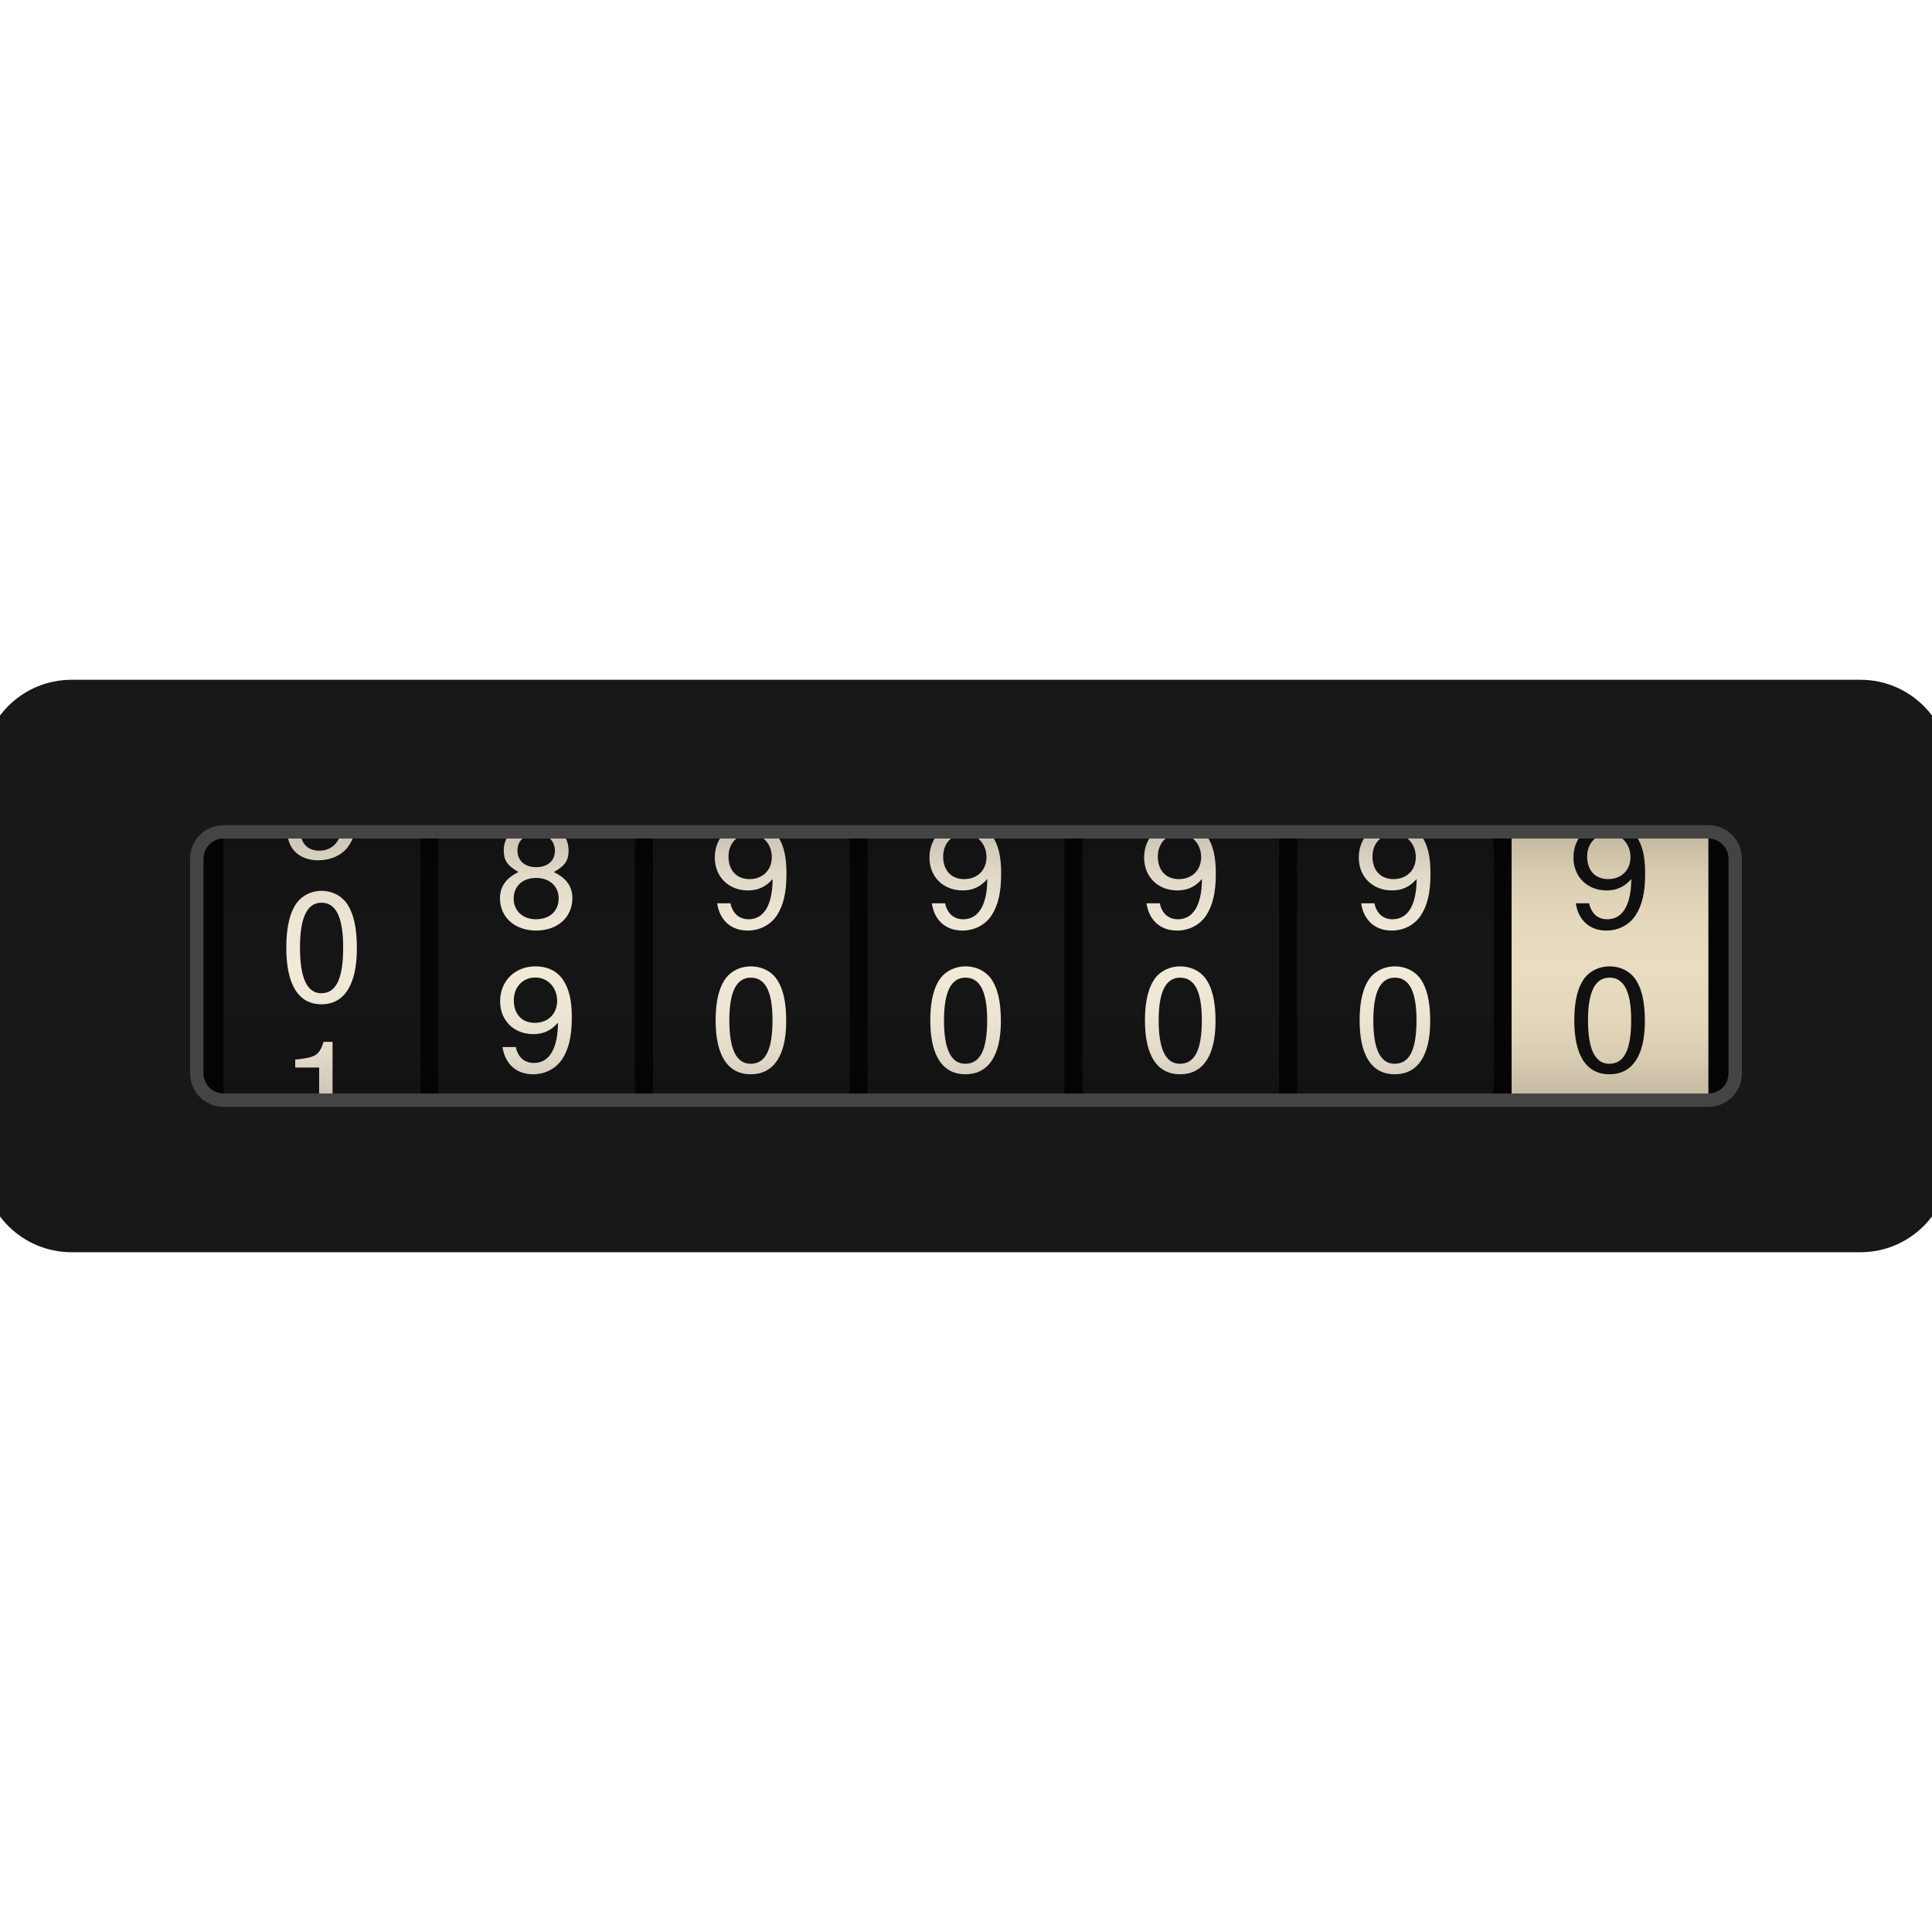
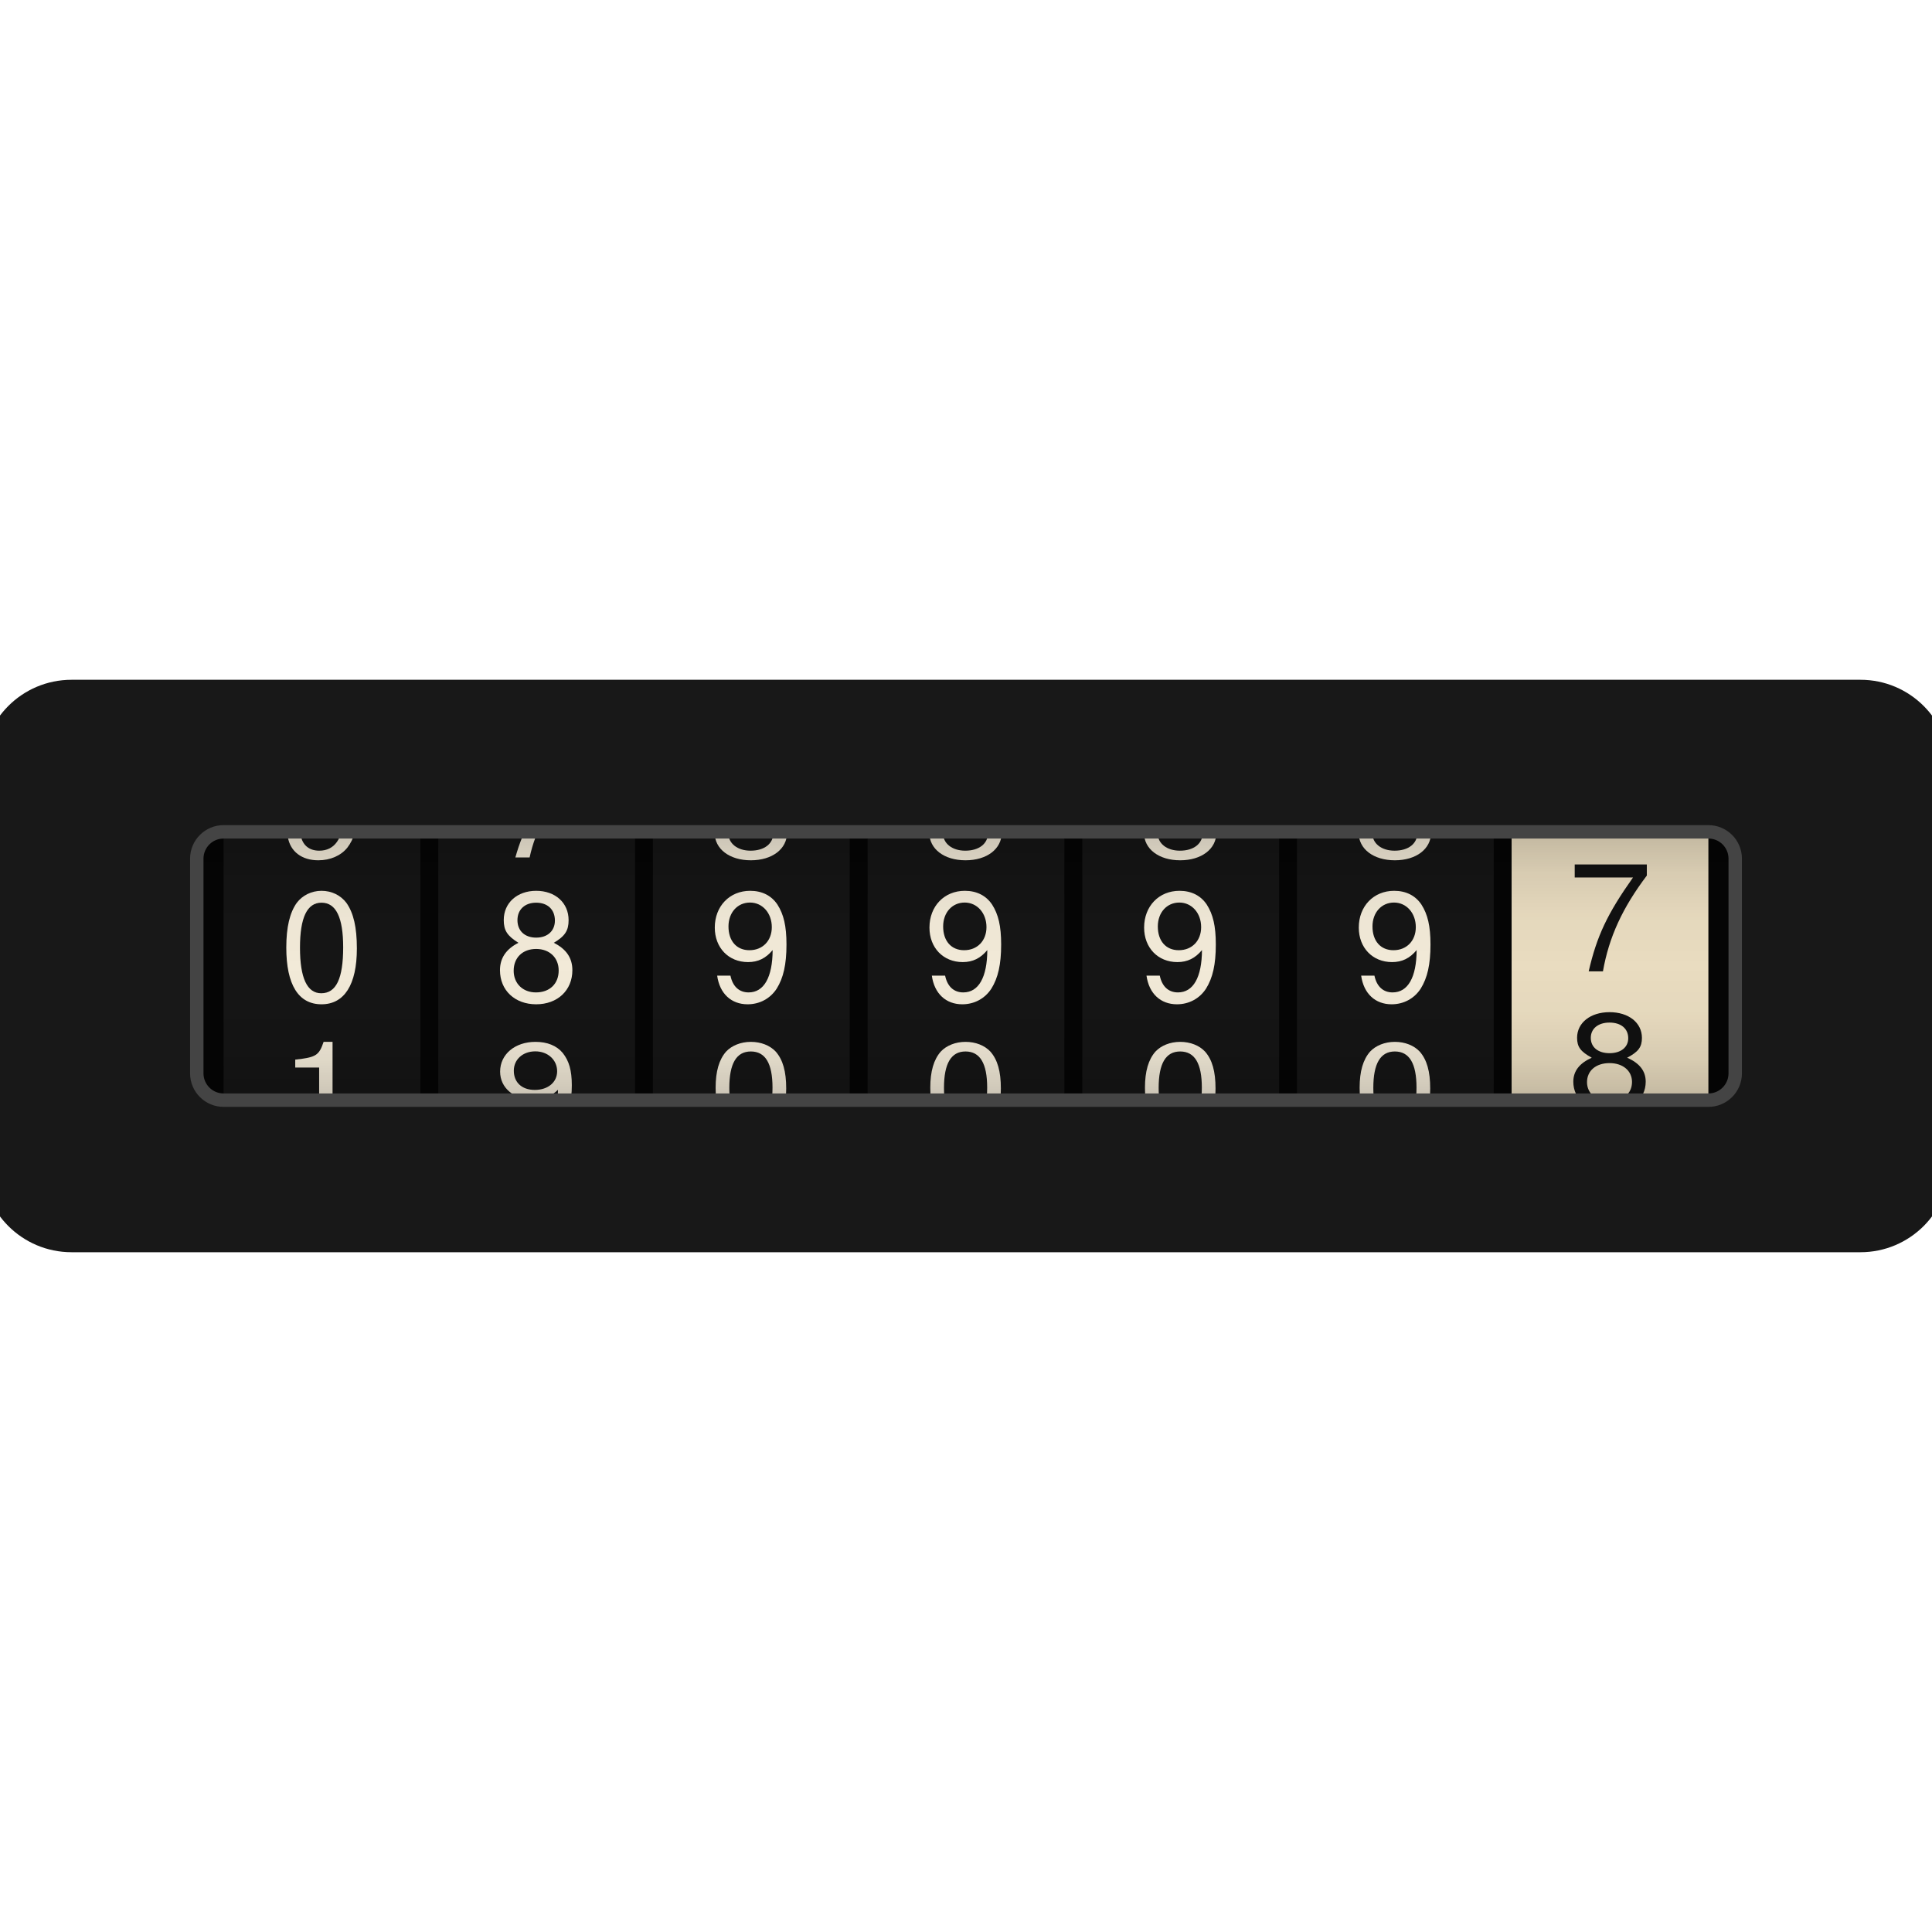
<svg xmlns="http://www.w3.org/2000/svg" width="216" height="216" viewBox="0 0 216 216">
  <defs>
    <style>.will-change-transform { will-change: transform; }
.g3-panel { background-color: black; display: block; margin: 0px auto; stroke: none; fill: none; }
.g3-panel * { vector-effect: non-scaling-stroke; }
.g3-panel text { text-anchor: middle; dominant-baseline: central; font-stretch: condensed; fill: rgb(170, 170, 170); }
.g3-axis-ticks-dot,.g3-axis-ticks-wedge,.g3-axis-sector,.g3-fg-fill { fill: rgb(221, 221, 221); }
.g3-axis-line,.g3-axis-ticks,.g3-fg-stroke { stroke: rgb(221, 221, 221); }
.g3-axis-ticks .g3-axis-ticks-dot,.g3-axis-ticks .g3-axis-ticks-wedge { stroke: none; }
.g3-grid-line line { stroke: rgb(102, 102, 102); }
.g3-grid-hairline { stroke: rgb(51, 51, 51); }
.g3-grid-label text { font-size: 8px; text-anchor: middle; dominant-baseline: central; fill: rgb(153, 153, 153); }
.g3-grid-label rect { stroke: none; fill: black; opacity: 0.5; }
.g3-gauge-face,.g3-bg-fill { fill: rgb(24, 24, 24); }
.g3-bg-stroke { stroke: rgb(24, 24, 24); }
.g3-no-fill { fill: none; }
.g3-no-stroke { stroke: none; }
.g3-highlight-fill { fill: orange; }
.g3-highlight-stroke { stroke: orange; stroke-width: 2; }
.g3-danger-stroke { stroke: red; stroke-width: 2; }
.g3-danger-fill { fill: red; }
.g3-warning-fill { fill: rgb(152, 120, 8); }
.g3-normal-fill { fill: green; }
.g3-cold-fill,.g3-sky-fill { fill: rgb(5, 128, 186); }
.g3-ground-fill { fill: rgb(107, 86, 52); }
.g3-indicate-pointer { fill: rgb(34, 34, 34); -webkit-filter: url("#dropShadow2"); filter: url("#dropShadow2"); }
.g3-pointer-needle { fill: red; }
.g3-pointer-blade { fill: rgb(232, 232, 232); stroke: rgb(232, 232, 232); }
.g3-pointer-luminous { fill: rgb(224, 232, 208); stroke: rgb(208, 216, 192); }
.g3-indicate-sector { fill: green; stroke: none; }
.g3-indicate-sector.g3-indicate-sector-negative { fill: red; }
.g3-gauge-screw { fill: rgb(51, 51, 51); -webkit-filter: url("#dropShadow2"); filter: url("#dropShadow2"); }
.g3-gauge-screw rect { fill: rgb(34, 34, 34); }
.g3-highlight { fill: url("#highlightGradient"); fill-opacity: 0.25; }
.g3-switch-control { cursor: pointer; }
.g3-switch-bezel { fill: rgb(85, 85, 85); }
.g3-switch-recess { fill: rgb(20, 20, 20); }
.g3-switch-cap { fill: rgb(40, 40, 40); }
.g3-switch-cap-shine { fill: rgb(58, 58, 58); }
.g3-switch-cap-down { fill: rgb(24, 24, 24); }
.g3-switch-cap-down-face { fill: rgb(34, 34, 34); }
.g3-switch-button text { fill: rgb(224, 224, 224); font-weight: bold; }
.g3-switch-button .g3-switch-pressed text { fill: rgb(170, 170, 170); }
.g3-switch-collar { fill: rgb(153, 153, 153); }
.g3-switch-collar-recess { fill: rgb(51, 51, 51); }
.g3-switch-knurl { fill: rgb(74, 74, 74); }
.g3-switch-knob { fill: rgb(27, 27, 27); }
.g3-switch-knob-ridge { fill: rgb(44, 44, 44); }
.kt76c-bezel { fill: rgb(28, 28, 28); stroke: rgb(68, 68, 68); stroke-width: 1.5; }
.kt76c-face { fill: rgb(19, 19, 19); stroke: rgb(42, 42, 42); stroke-width: 1; }
.kt76c-silkscreen { fill: rgb(204, 204, 204); font-weight: bold; }
.kt76c-window { fill: rgb(34, 9, 12); stroke: rgb(51, 51, 51); stroke-width: 1.5; }
.kt76c-window-inner { fill: rgb(45, 11, 15); stroke: rgb(22, 4, 6); stroke-width: 1; }
.kt76c-photocell { fill: rgb(17, 17, 17); stroke: rgb(68, 68, 68); stroke-width: 0.8; }
.g3-panel text.kt76c-segment { fill: rgb(255, 46, 31); font-weight: bold; }
.g3-panel text.kt76c-digits { fill: rgb(255, 46, 31); font-family: DSEG7-Classic, monospace; }
.css-1tsg58a { }
.css-1tsg58a .g3-odometer-drum { fill: rgb(21, 21, 21); }
.css-1tsg58a .g3-odometer-drum~.g3-axis-labels text { fill: rgb(242, 234, 216); font-family: Helvetica, Arial, sans-serif; }
.css-1tsg58a .g3-odometer-tenths { fill: rgb(233, 220, 192); }
.css-1tsg58a .g3-odometer-tenths~.g3-axis-labels text { fill: rgb(17, 17, 17); font-family: Helvetica, Arial, sans-serif; }
svg { font-family: "Gill Sans", "Gill Sans MT", Calibri, sans-serif; background: none; }
.g3-panel { background-color: transparent; fill: none; }</style>
    <radialGradient id="highlightGradient" cx="50%" cy="50%" fx="25%" fy="40%" r="50%">
      <stop stop-color="white" offset="0%">
</stop>
      <stop stop-color="black" offset="100%">
</stop>
    </radialGradient>
    <filter id="dropShadow1" filterUnits="userSpaceOnUse" x="-216" width="432" y="-216" height="432">
      <feDropShadow stdDeviation="1" dx="0" dy="0">
</feDropShadow>
    </filter>
    <filter id="dropShadow2" filterUnits="userSpaceOnUse" x="-216" width="432" y="-216" height="432">
      <feDropShadow stdDeviation="2" dx="0" dy="0">
</feDropShadow>
    </filter>
    <filter id="dropShadow3" filterUnits="userSpaceOnUse" x="-216" width="432" y="-216" height="432">
      <feDropShadow stdDeviation="3" dx="0" dy="0">
</feDropShadow>
    </filter>
    <filter id="gaussianBlur1">
      <feGaussianBlur in="SourceGraphic" stdDeviation="1">
</feGaussianBlur>
    </filter>
    <filter id="gaussianBlur2">
      <feGaussianBlur in="SourceGraphic" stdDeviation="2">
</feGaussianBlur>
    </filter>
    <filter id="gaussianBlur3">
      <feGaussianBlur in="SourceGraphic" stdDeviation="3">
</feGaussianBlur>
    </filter>
    <linearGradient id="g3-odometer-shade" gradientUnits="userSpaceOnUse" x1="0" y1="-26" x2="0" y2="26">
      <stop offset="0" stop-color="#000" stop-opacity="0.9">
</stop>
      <stop offset="0.1" stop-color="#000" stop-opacity="0.36">
</stop>
      <stop offset="0.2" stop-color="#000" stop-opacity="0.18">
</stop>
      <stop offset="0.3" stop-color="#000" stop-opacity="0.075">
</stop>
      <stop offset="0.4" stop-color="#000" stop-opacity="0.018">
</stop>
      <stop offset="0.5" stop-color="#000" stop-opacity="0">
</stop>
      <stop offset="0.6" stop-color="#000" stop-opacity="0.018">
</stop>
      <stop offset="0.7" stop-color="#000" stop-opacity="0.075">
</stop>
      <stop offset="0.8" stop-color="#000" stop-opacity="0.18">
</stop>
      <stop offset="0.9" stop-color="#000" stop-opacity="0.36">
</stop>
      <stop offset="1" stop-color="#000" stop-opacity="0.9">
</stop>
    </linearGradient>
  </defs>
  <g class="g3-panel" transform="translate(108, 108) rotate(0) scale(1, 1)">
    <g class="g3-gauge css-1tsg58a">
      <g>
        <rect x="-110" y="-32" width="220" height="64" rx="10" class="g3-gauge-face">
</rect>
        <g class="g3-gauge">
          <g clip-path="url(#gauge-clip1)">
            <clipPath id="gauge-clip1">
              <rect x="-86" y="-15" width="172" height="30" rx="3">
</rect>
            </clipPath>
            <rect x="-86" y="-15" width="172" height="30" rx="3" style="fill: #050505">
</rect>
            <g class="g3-gauge">
              <g>
</g>
            </g>
            <g transform="translate(72, 0) rotate(90) scale(1, 1)">
              <g class="g3-gauge">
                <g>
                  <path d="M -26,-11 L 26,-11 L 26,11 L -26,11 Z" class="g3-axis-sector g3-odometer-tenths">
</path>
                  <g class="g3-axis-labels">
                    <g>
-                       <text font-size="17" transform="matrix(0.951,0,0,1,8.034,0) rotate(-90)">0</text>
-                     </g>
-                     <g>
-                       <text font-size="17" transform="matrix(0.588,0,0,1,21.034,0) rotate(-90)">1</text>
+                       <text font-size="17" transform="scale(0) rotate(-90)">0</text>
+                     </g>
+                     <g>
+                       <text font-size="17" transform="scale(0) rotate(-90)">1</text>
+                     </g>
+                     <g>
+                       <text font-size="17" transform="scale(0) rotate(-90)">2</text>
+                     </g>
+                     <g>
+                       <text font-size="17" transform="scale(0) rotate(-90)">3</text>
+                     </g>
+                     <g>
+                       <text font-size="17" transform="scale(0) rotate(-90)">4</text>
+                     </g>
+                     <g>
+                       <text font-size="17" transform="matrix(0.187,0,0,1,-25.539,0) rotate(-90)">5</text>
+                     </g>
+                     <g>
+                       <text font-size="17" transform="matrix(0.729,0,0,1,-17.798,0) rotate(-90)">6</text>
+                     </g>
+                     <g>
+                       <text font-size="17" transform="matrix(0.992,0,0,1,-3.259,0) rotate(-90)">7</text>
+                     </g>
+                     <g>
+                       <text font-size="17" transform="matrix(0.876,0,0,1,12.526,0) rotate(-90)">8</text>
+                     </g>
+                     <g>
+                       <text font-size="17" transform="matrix(0.426,0,0,1,23.526,0) rotate(-90)">9</text>
+                     </g>
+                   </g>
+                 </g>
+               </g>
+             </g>
+             <g transform="translate(48, 0) rotate(90) scale(1, 1)">
+               <g class="g3-gauge">
+                 <g>
+                   <path d="M -26,-11 L 26,-11 L 26,11 L -26,11 Z" class="g3-axis-sector g3-odometer-drum">
+ </path>
+                   <g class="g3-axis-labels">
+                     <g>
+                       <text font-size="17" transform="matrix(0.809,0,0,1,15.282,0) rotate(-90)">0</text>
+                     </g>
+                     <g>
+                       <text font-size="17" transform="matrix(0.309,0,0,1,24.727,0) rotate(-90)">1</text>
                    </g>
                    <g>
                      <text font-size="17" transform="scale(0) rotate(-90)">2</text>
                    </g>
                    <g>
                      <text font-size="17" transform="scale(0) rotate(-90)">3</text>
                    </g>
                    <g>
                      <text font-size="17" transform="scale(0) rotate(-90)">4</text>
                    </g>
                    <g>
                      <text font-size="17" transform="scale(0) rotate(-90)">5</text>
                    </g>
                    <g>
                      <text font-size="17" transform="scale(0) rotate(-90)">6</text>
                    </g>
                    <g>
-                       <text font-size="17" transform="scale(0) rotate(-90)">7</text>
-                     </g>
-                     <g>
-                       <text font-size="17" transform="matrix(0.588,0,0,1,-21.034,0) rotate(-90)">8</text>
-                     </g>
-                     <g>
-                       <text font-size="17" transform="matrix(0.951,0,0,1,-8.034,0) rotate(-90)">9</text>
-                     </g>
-                   </g>
-                 </g>
-               </g>
-             </g>
-             <g transform="translate(48, 0) rotate(90) scale(1, 1)">
-               <g class="g3-gauge">
-                 <g>
-                   <path d="M -26,-11 L 26,-11 L 26,11 L -26,11 Z" class="g3-axis-sector g3-odometer-drum">
- </path>
-                   <g class="g3-axis-labels">
-                     <g>
-                       <text font-size="17" transform="matrix(0.951,0,0,1,8.034,0) rotate(-90)">0</text>
-                     </g>
-                     <g>
-                       <text font-size="17" transform="matrix(0.588,0,0,1,21.034,0) rotate(-90)">1</text>
+                       <text font-size="17" transform="matrix(0.309,0,0,1,-24.727,0) rotate(-90)">7</text>
+                     </g>
+                     <g>
+                       <text font-size="17" transform="matrix(0.809,0,0,1,-15.282,0) rotate(-90)">8</text>
+                     </g>
+                     <g>
+                       <text font-size="17" transform="matrix(1,0,0,1,0,0) rotate(-90)">9</text>
+                     </g>
+                   </g>
+                 </g>
+               </g>
+             </g>
+             <g transform="translate(24, 0) rotate(90) scale(1, 1)">
+               <g class="g3-gauge">
+                 <g>
+                   <path d="M -26,-11 L 26,-11 L 26,11 L -26,11 Z" class="g3-axis-sector g3-odometer-drum">
+ </path>
+                   <g class="g3-axis-labels">
+                     <g>
+                       <text font-size="17" transform="matrix(0.809,0,0,1,15.282,0) rotate(-90)">0</text>
+                     </g>
+                     <g>
+                       <text font-size="17" transform="matrix(0.309,0,0,1,24.727,0) rotate(-90)">1</text>
                    </g>
                    <g>
                      <text font-size="17" transform="scale(0) rotate(-90)">2</text>
                    </g>
                    <g>
                      <text font-size="17" transform="scale(0) rotate(-90)">3</text>
                    </g>
                    <g>
                      <text font-size="17" transform="scale(0) rotate(-90)">4</text>
                    </g>
                    <g>
                      <text font-size="17" transform="scale(0) rotate(-90)">5</text>
                    </g>
                    <g>
                      <text font-size="17" transform="scale(0) rotate(-90)">6</text>
                    </g>
                    <g>
-                       <text font-size="17" transform="scale(0) rotate(-90)">7</text>
-                     </g>
-                     <g>
-                       <text font-size="17" transform="matrix(0.588,0,0,1,-21.034,0) rotate(-90)">8</text>
-                     </g>
-                     <g>
-                       <text font-size="17" transform="matrix(0.951,0,0,1,-8.034,0) rotate(-90)">9</text>
-                     </g>
-                   </g>
-                 </g>
-               </g>
-             </g>
-             <g transform="translate(24, 0) rotate(90) scale(1, 1)">
-               <g class="g3-gauge">
-                 <g>
-                   <path d="M -26,-11 L 26,-11 L 26,11 L -26,11 Z" class="g3-axis-sector g3-odometer-drum">
- </path>
-                   <g class="g3-axis-labels">
-                     <g>
-                       <text font-size="17" transform="matrix(0.951,0,0,1,8.034,0) rotate(-90)">0</text>
-                     </g>
-                     <g>
-                       <text font-size="17" transform="matrix(0.588,0,0,1,21.034,0) rotate(-90)">1</text>
+                       <text font-size="17" transform="matrix(0.309,0,0,1,-24.727,0) rotate(-90)">7</text>
+                     </g>
+                     <g>
+                       <text font-size="17" transform="matrix(0.809,0,0,1,-15.282,0) rotate(-90)">8</text>
+                     </g>
+                     <g>
+                       <text font-size="17" transform="matrix(1,0,0,1,0,0) rotate(-90)">9</text>
+                     </g>
+                   </g>
+                 </g>
+               </g>
+             </g>
+             <g transform="translate(0, 0) rotate(90) scale(1, 1)">
+               <g class="g3-gauge">
+                 <g>
+                   <path d="M -26,-11 L 26,-11 L 26,11 L -26,11 Z" class="g3-axis-sector g3-odometer-drum">
+ </path>
+                   <g class="g3-axis-labels">
+                     <g>
+                       <text font-size="17" transform="matrix(0.809,0,0,1,15.282,0) rotate(-90)">0</text>
+                     </g>
+                     <g>
+                       <text font-size="17" transform="matrix(0.309,0,0,1,24.727,0) rotate(-90)">1</text>
                    </g>
                    <g>
                      <text font-size="17" transform="scale(0) rotate(-90)">2</text>
                    </g>
                    <g>
                      <text font-size="17" transform="scale(0) rotate(-90)">3</text>
                    </g>
                    <g>
                      <text font-size="17" transform="scale(0) rotate(-90)">4</text>
                    </g>
                    <g>
                      <text font-size="17" transform="scale(0) rotate(-90)">5</text>
                    </g>
                    <g>
                      <text font-size="17" transform="scale(0) rotate(-90)">6</text>
                    </g>
                    <g>
-                       <text font-size="17" transform="scale(0) rotate(-90)">7</text>
-                     </g>
-                     <g>
-                       <text font-size="17" transform="matrix(0.588,0,0,1,-21.034,0) rotate(-90)">8</text>
-                     </g>
-                     <g>
-                       <text font-size="17" transform="matrix(0.951,0,0,1,-8.034,0) rotate(-90)">9</text>
-                     </g>
-                   </g>
-                 </g>
-               </g>
-             </g>
-             <g transform="translate(0, 0) rotate(90) scale(1, 1)">
-               <g class="g3-gauge">
-                 <g>
-                   <path d="M -26,-11 L 26,-11 L 26,11 L -26,11 Z" class="g3-axis-sector g3-odometer-drum">
- </path>
-                   <g class="g3-axis-labels">
-                     <g>
-                       <text font-size="17" transform="matrix(0.951,0,0,1,8.034,0) rotate(-90)">0</text>
-                     </g>
-                     <g>
-                       <text font-size="17" transform="matrix(0.588,0,0,1,21.034,0) rotate(-90)">1</text>
+                       <text font-size="17" transform="matrix(0.309,0,0,1,-24.727,0) rotate(-90)">7</text>
+                     </g>
+                     <g>
+                       <text font-size="17" transform="matrix(0.809,0,0,1,-15.282,0) rotate(-90)">8</text>
+                     </g>
+                     <g>
+                       <text font-size="17" transform="matrix(1,0,0,1,0,0) rotate(-90)">9</text>
+                     </g>
+                   </g>
+                 </g>
+               </g>
+             </g>
+             <g transform="translate(-24, 0) rotate(90) scale(1, 1)">
+               <g class="g3-gauge">
+                 <g>
+                   <path d="M -26,-11 L 26,-11 L 26,11 L -26,11 Z" class="g3-axis-sector g3-odometer-drum">
+ </path>
+                   <g class="g3-axis-labels">
+                     <g>
+                       <text font-size="17" transform="matrix(0.809,0,0,1,15.282,0) rotate(-90)">0</text>
+                     </g>
+                     <g>
+                       <text font-size="17" transform="matrix(0.309,0,0,1,24.727,0) rotate(-90)">1</text>
                    </g>
                    <g>
                      <text font-size="17" transform="scale(0) rotate(-90)">2</text>
                    </g>
                    <g>
                      <text font-size="17" transform="scale(0) rotate(-90)">3</text>
                    </g>
                    <g>
                      <text font-size="17" transform="scale(0) rotate(-90)">4</text>
                    </g>
                    <g>
                      <text font-size="17" transform="scale(0) rotate(-90)">5</text>
                    </g>
                    <g>
                      <text font-size="17" transform="scale(0) rotate(-90)">6</text>
                    </g>
                    <g>
-                       <text font-size="17" transform="scale(0) rotate(-90)">7</text>
-                     </g>
-                     <g>
-                       <text font-size="17" transform="matrix(0.588,0,0,1,-21.034,0) rotate(-90)">8</text>
-                     </g>
-                     <g>
-                       <text font-size="17" transform="matrix(0.951,0,0,1,-8.034,0) rotate(-90)">9</text>
-                     </g>
-                   </g>
-                 </g>
-               </g>
-             </g>
-             <g transform="translate(-24, 0) rotate(90) scale(1, 1)">
-               <g class="g3-gauge">
-                 <g>
-                   <path d="M -26,-11 L 26,-11 L 26,11 L -26,11 Z" class="g3-axis-sector g3-odometer-drum">
- </path>
-                   <g class="g3-axis-labels">
-                     <g>
-                       <text font-size="17" transform="matrix(0.951,0,0,1,8.034,0) rotate(-90)">0</text>
-                     </g>
-                     <g>
-                       <text font-size="17" transform="matrix(0.588,0,0,1,21.034,0) rotate(-90)">1</text>
-                     </g>
-                     <g>
-                       <text font-size="17" transform="scale(0) rotate(-90)">2</text>
-                     </g>
-                     <g>
-                       <text font-size="17" transform="scale(0) rotate(-90)">3</text>
-                     </g>
-                     <g>
-                       <text font-size="17" transform="scale(0) rotate(-90)">4</text>
-                     </g>
-                     <g>
-                       <text font-size="17" transform="scale(0) rotate(-90)">5</text>
-                     </g>
-                     <g>
-                       <text font-size="17" transform="scale(0) rotate(-90)">6</text>
-                     </g>
-                     <g>
-                       <text font-size="17" transform="scale(0) rotate(-90)">7</text>
-                     </g>
-                     <g>
-                       <text font-size="17" transform="matrix(0.588,0,0,1,-21.034,0) rotate(-90)">8</text>
-                     </g>
-                     <g>
-                       <text font-size="17" transform="matrix(0.951,0,0,1,-8.034,0) rotate(-90)">9</text>
+                       <text font-size="17" transform="matrix(0.309,0,0,1,-24.727,0) rotate(-90)">7</text>
+                     </g>
+                     <g>
+                       <text font-size="17" transform="matrix(0.809,0,0,1,-15.282,0) rotate(-90)">8</text>
+                     </g>
+                     <g>
+                       <text font-size="17" transform="matrix(1,0,0,1,0,0) rotate(-90)">9</text>
                    </g>
                  </g>
                </g>
              </g>
            </g>
            <g transform="translate(-48, 0) rotate(90) scale(1, 1)">
              <g class="g3-gauge">
                <g>
                  <path d="M -26,-11 L 26,-11 L 26,11 L -26,11 Z" class="g3-axis-sector g3-odometer-drum">
</path>
                  <g class="g3-axis-labels">
                    <g>
-                       <text font-size="17" transform="matrix(0.588,0,0,1,21.034,0) rotate(-90)">0</text>
+                       <text font-size="17" transform="matrix(0.309,0,0,1,24.727,0) rotate(-90)">0</text>
                    </g>
                    <g>
                      <text font-size="17" transform="scale(0) rotate(-90)">1</text>
                    </g>
                    <g>
                      <text font-size="17" transform="scale(0) rotate(-90)">2</text>
                    </g>
                    <g>
                      <text font-size="17" transform="scale(0) rotate(-90)">3</text>
                    </g>
                    <g>
                      <text font-size="17" transform="scale(0) rotate(-90)">4</text>
                    </g>
                    <g>
                      <text font-size="17" transform="scale(0) rotate(-90)">5</text>
                    </g>
                    <g>
-                       <text font-size="17" transform="scale(0) rotate(-90)">6</text>
-                     </g>
-                     <g>
-                       <text font-size="17" transform="matrix(0.588,0,0,1,-21.034,0) rotate(-90)">7</text>
-                     </g>
-                     <g>
-                       <text font-size="17" transform="matrix(0.951,0,0,1,-8.034,0) rotate(-90)">8</text>
-                     </g>
-                     <g>
-                       <text font-size="17" transform="matrix(0.951,0,0,1,8.034,0) rotate(-90)">9</text>
+                       <text font-size="17" transform="matrix(0.309,0,0,1,-24.727,0) rotate(-90)">6</text>
+                     </g>
+                     <g>
+                       <text font-size="17" transform="matrix(0.809,0,0,1,-15.282,0) rotate(-90)">7</text>
+                     </g>
+                     <g>
+                       <text font-size="17" transform="matrix(1,0,0,1,0,0) rotate(-90)">8</text>
+                     </g>
+                     <g>
+                       <text font-size="17" transform="matrix(0.809,0,0,1,15.282,0) rotate(-90)">9</text>
                    </g>
                  </g>
                </g>
              </g>
            </g>
            <g transform="translate(-72, 0) rotate(90) scale(1, 1)">
              <g class="g3-gauge">
                <g>
                  <path d="M -26,-11 L 26,-11 L 26,11 L -26,11 Z" class="g3-axis-sector g3-odometer-drum">
</path>
                  <g class="g3-axis-labels">
                    <g>
                      <text font-size="17" transform="matrix(1,0,0,1,0,0) rotate(-90)">0</text>
                    </g>
                    <g>
                      <text font-size="17" transform="matrix(0.809,0,0,1,15.282,0) rotate(-90)">1</text>
                    </g>
                    <g>
                      <text font-size="17" transform="matrix(0.309,0,0,1,24.727,0) rotate(-90)">2</text>
                    </g>
                    <g>
                      <text font-size="17" transform="scale(0) rotate(-90)">3</text>
                    </g>
                    <g>
                      <text font-size="17" transform="scale(0) rotate(-90)">4</text>
                    </g>
                    <g>
                      <text font-size="17" transform="scale(0) rotate(-90)">5</text>
                    </g>
                    <g>
                      <text font-size="17" transform="scale(0) rotate(-90)">6</text>
                    </g>
                    <g>
                      <text font-size="17" transform="scale(0) rotate(-90)">7</text>
                    </g>
                    <g>
                      <text font-size="17" transform="matrix(0.309,0,0,1,-24.727,0) rotate(-90)">8</text>
                    </g>
                    <g>
                      <text font-size="17" transform="matrix(0.809,0,0,1,-15.282,0) rotate(-90)">9</text>
                    </g>
                  </g>
                </g>
              </g>
            </g>
            <rect x="-86" y="-15" width="172" height="30" rx="3" fill="url(#g3-odometer-shade)">
</rect>
          </g>
        </g>
        <rect x="-86" y="-15" width="172" height="30" rx="3" style="fill: none; stroke: #444; stroke-width: 1.5">
</rect>
      </g>
    </g>
  </g>
</svg>
